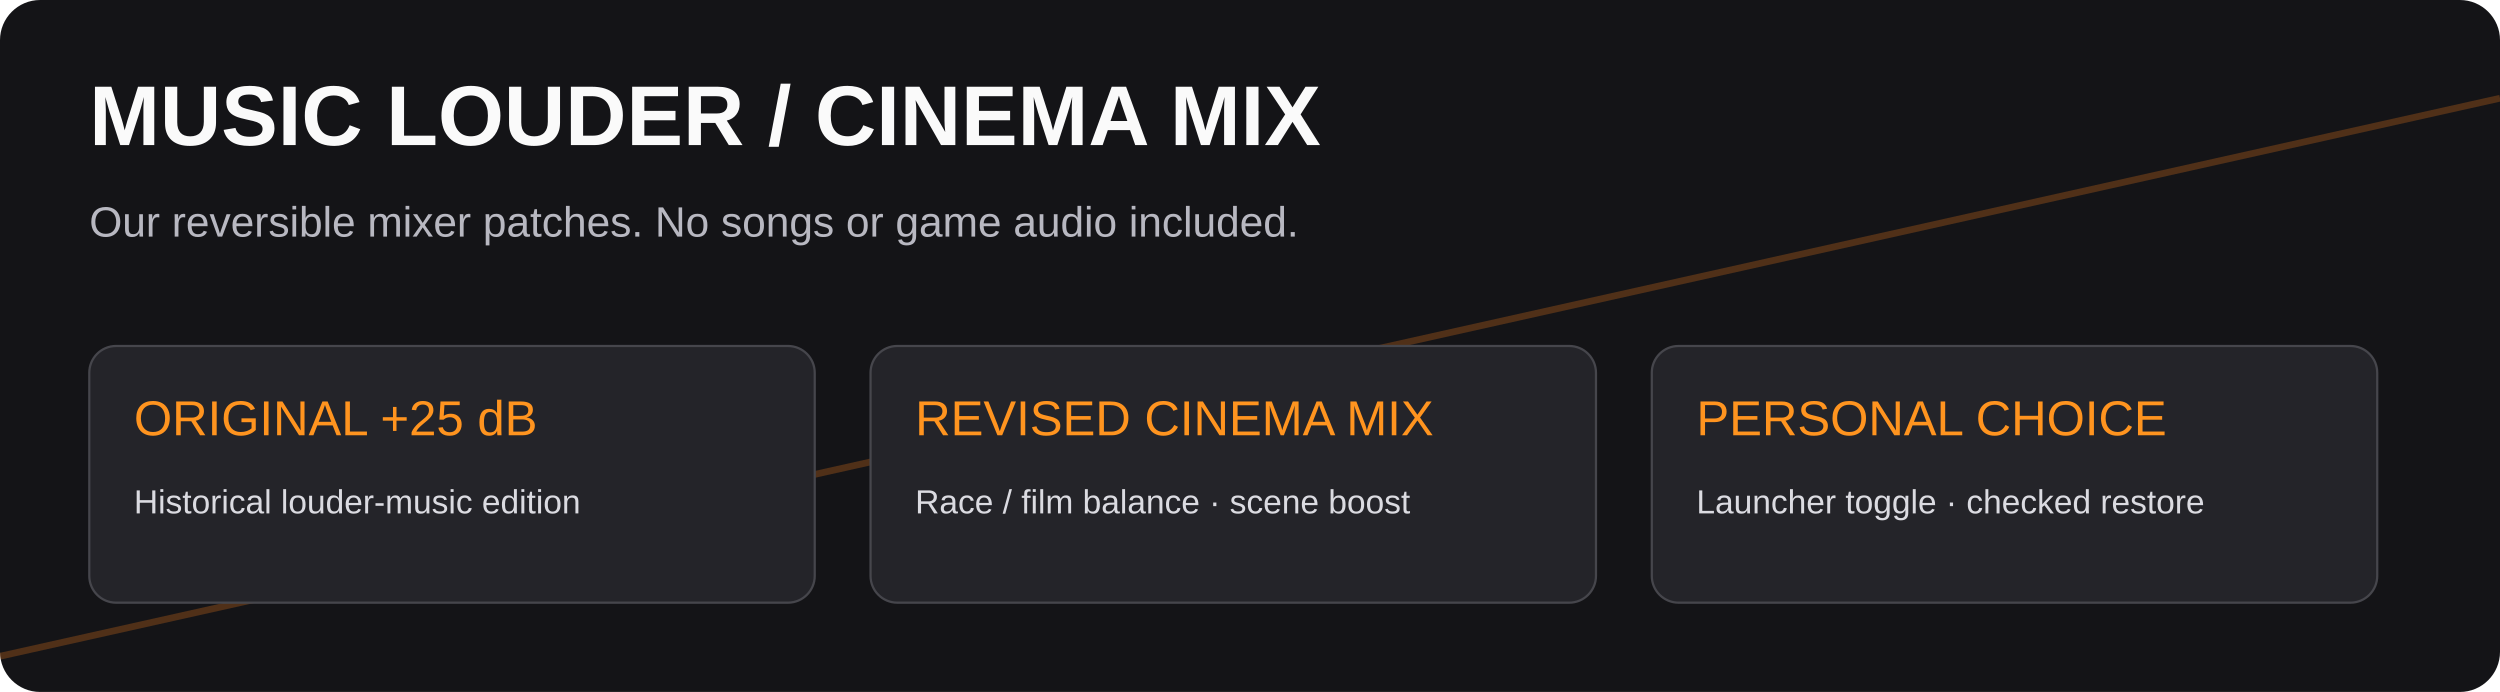
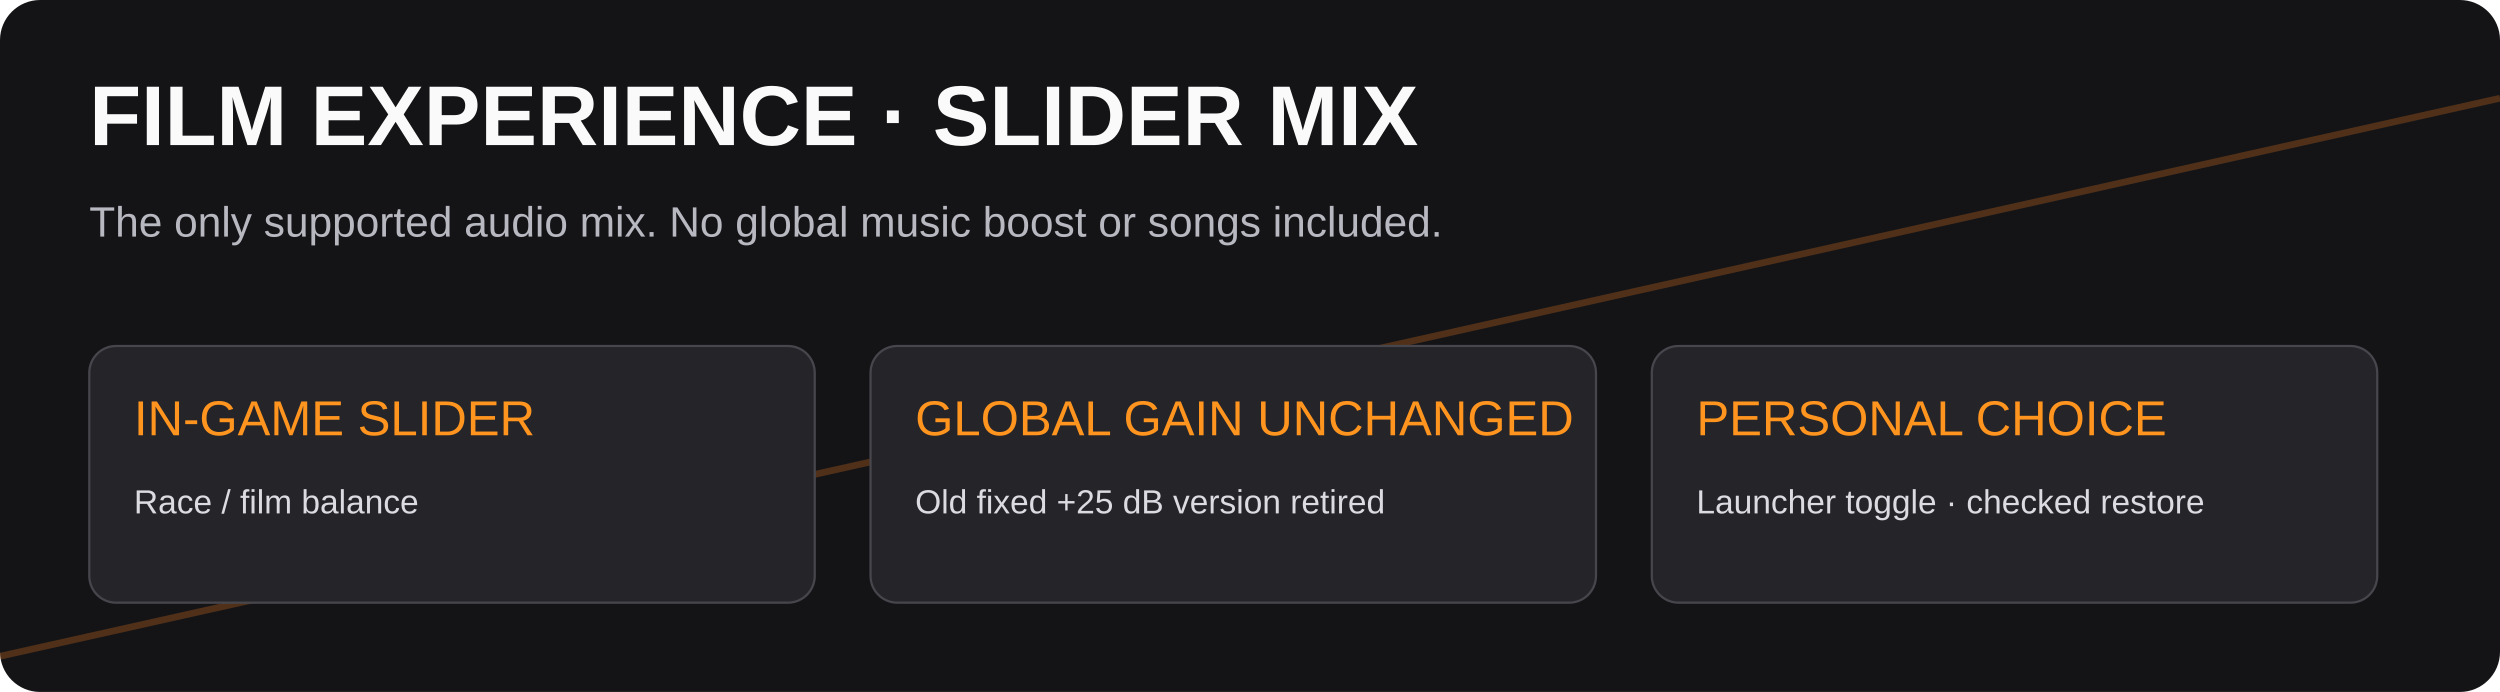
<svg xmlns="http://www.w3.org/2000/svg" width="1120" height="310" viewBox="0 0 1120 310">
  <rect width="1120" height="310" rx="18" fill="#141417" />
  <path d="M0 294L1120 44" stroke="#dd721b" stroke-width="3" opacity=".3" />
  <g font-family="Segoe UI,Arial,sans-serif">
-     <text x="40" y="65" font-size="38" font-weight="700" fill="#fafafa">MUSIC LOUDER / CINEMA MIX</text>
-     <text x="40" y="106" font-size="19" fill="#b8b8c1">Our reversible mixer patches. No songs or game audio included.</text>
+     <text x="40" y="65" font-size="38" font-weight="700" fill="#fafafa">FILM EXPERIENCE · SLIDER MIX</text>
+     <text x="40" y="106" font-size="19" fill="#b8b8c1">The only supported audio mix. No global music boost or songs included.</text>
    <rect x="40" y="155" width="325" height="115" rx="12" fill="#242429" stroke="#46464c" />
-     <text x="60" y="195" font-size="22" fill="#ff941f">ORIGINAL +25 dB</text>
-     <text x="60" y="230" font-size="15" fill="#dbdbe1">Historical louder-music edition</text>
+     <text x="60" y="195" font-size="22" fill="#ff941f">IN-GAME SLIDER</text>
+     <text x="60" y="230" font-size="15" fill="#dbdbe1">Race / film balance</text>
    <rect x="390" y="155" width="325" height="115" rx="12" fill="#242429" stroke="#46464c" />
-     <text x="410" y="195" font-size="22" fill="#ff941f">REVISED CINEMA MIX</text>
-     <text x="410" y="230" font-size="15" fill="#dbdbe1">Race / film balance · scene boost</text>
+     <text x="410" y="195" font-size="22" fill="#ff941f">GLOBAL GAIN UNCHANGED</text>
+     <text x="410" y="230" font-size="15" fill="#dbdbe1">Old fixed +25 dB version retired</text>
    <rect x="740" y="155" width="325" height="115" rx="12" fill="#242429" stroke="#46464c" />
    <text x="760" y="195" font-size="22" fill="#ff941f">PERSONAL CHOICE</text>
    <text x="760" y="230" font-size="15" fill="#dbdbe1">Launcher toggle · checked restore</text>
  </g>
</svg>
